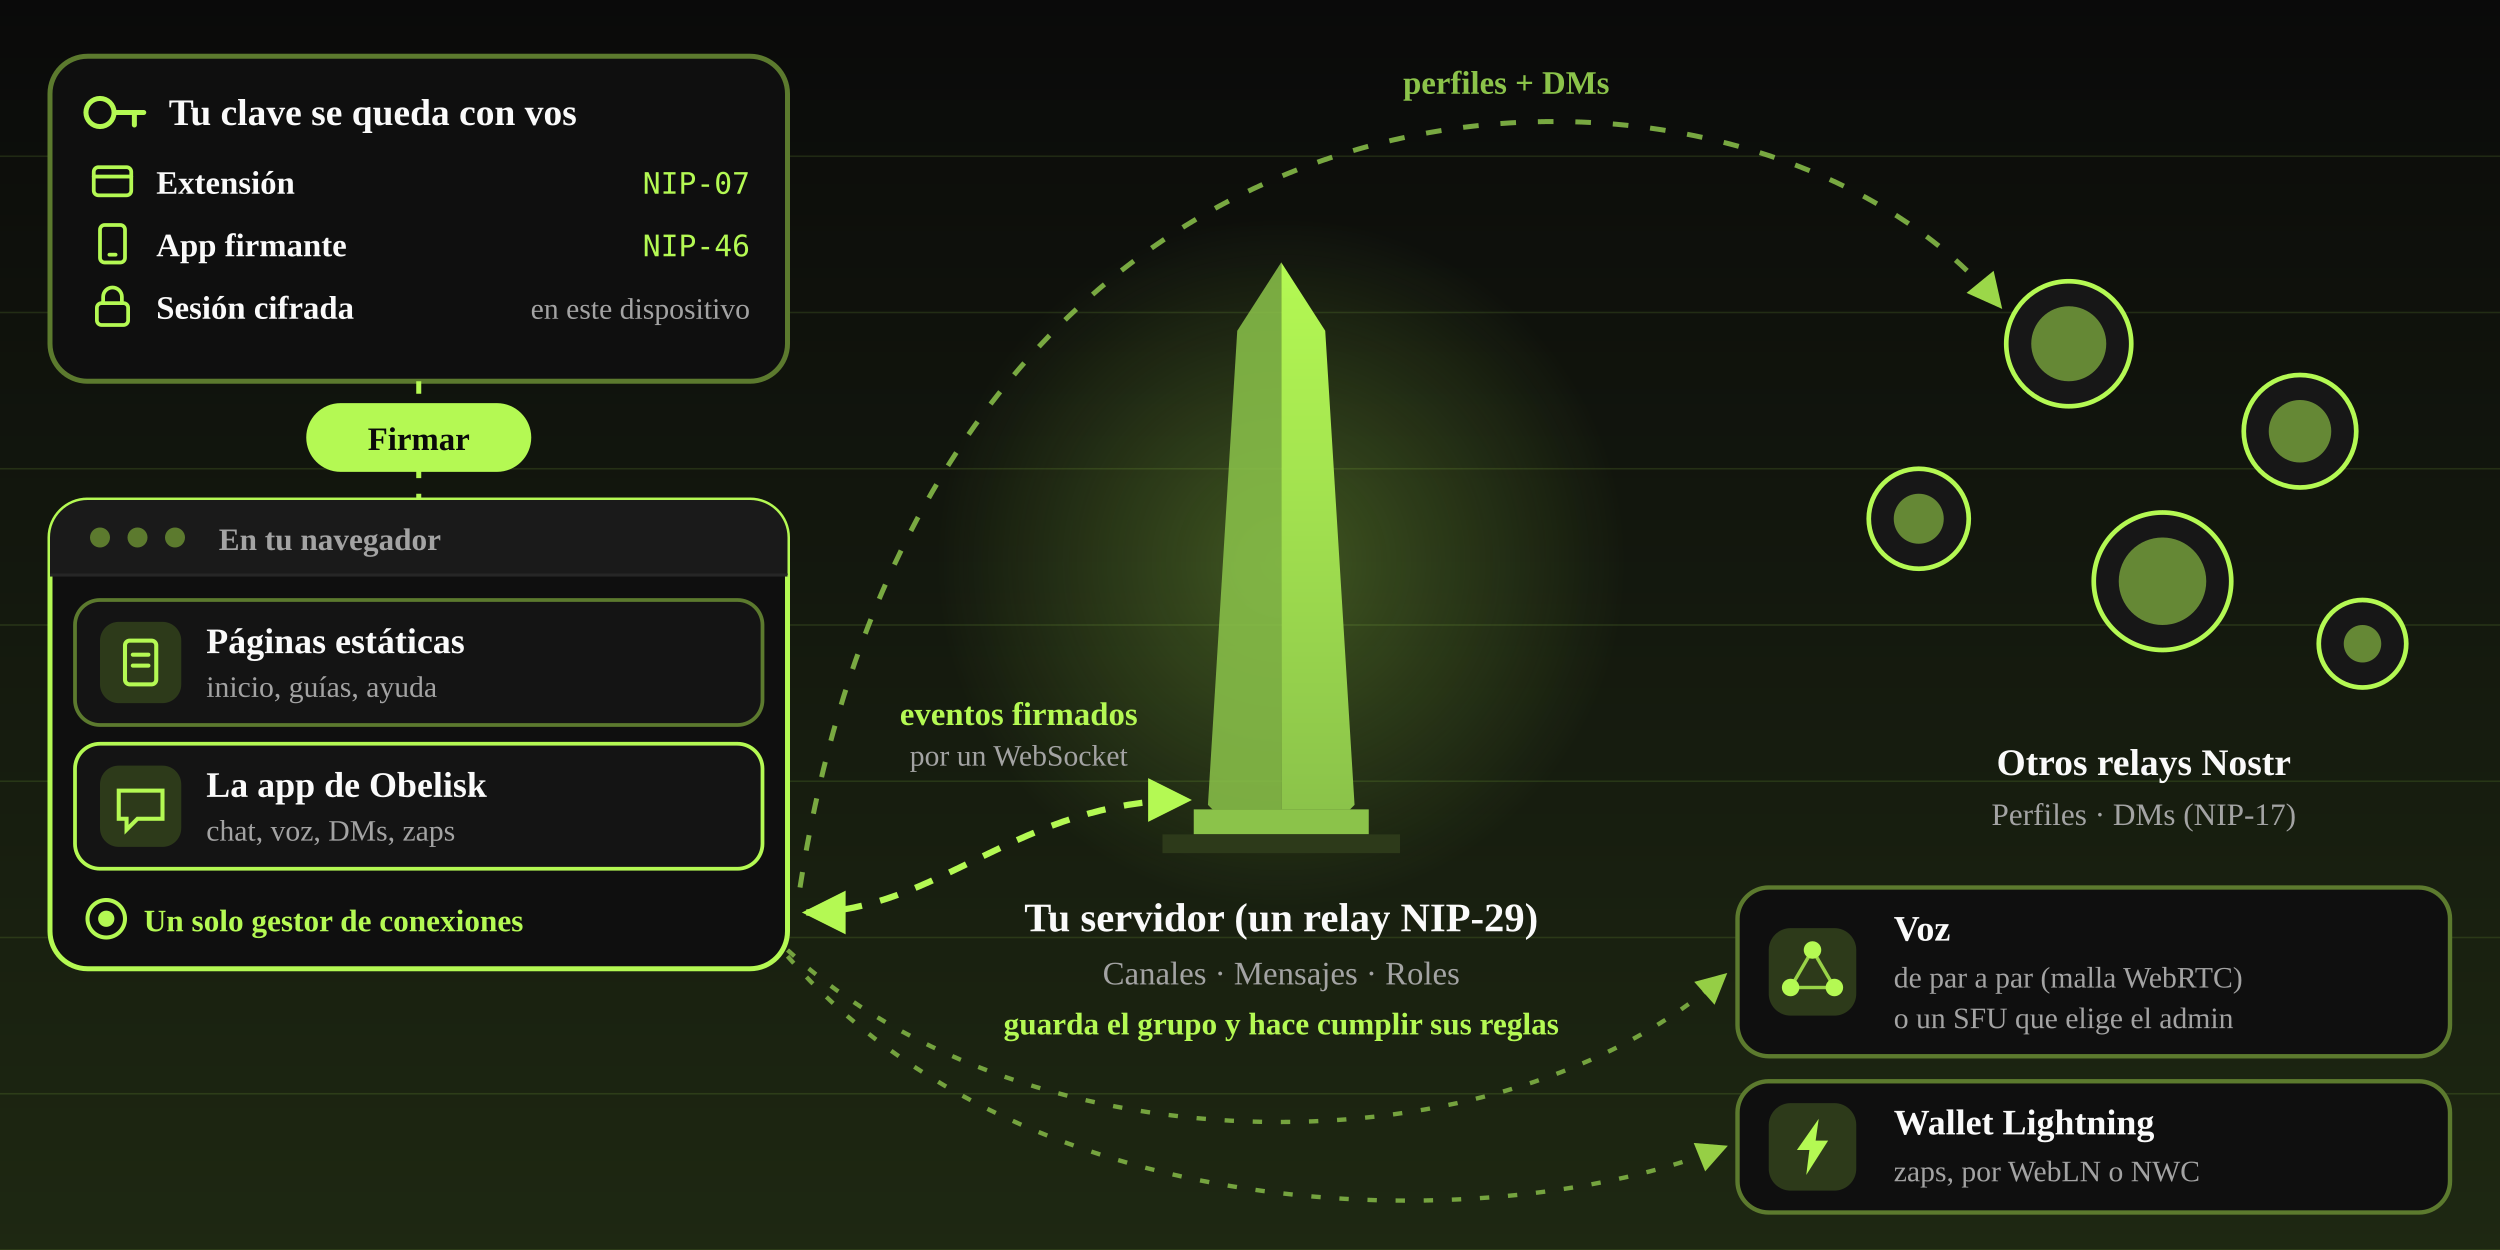
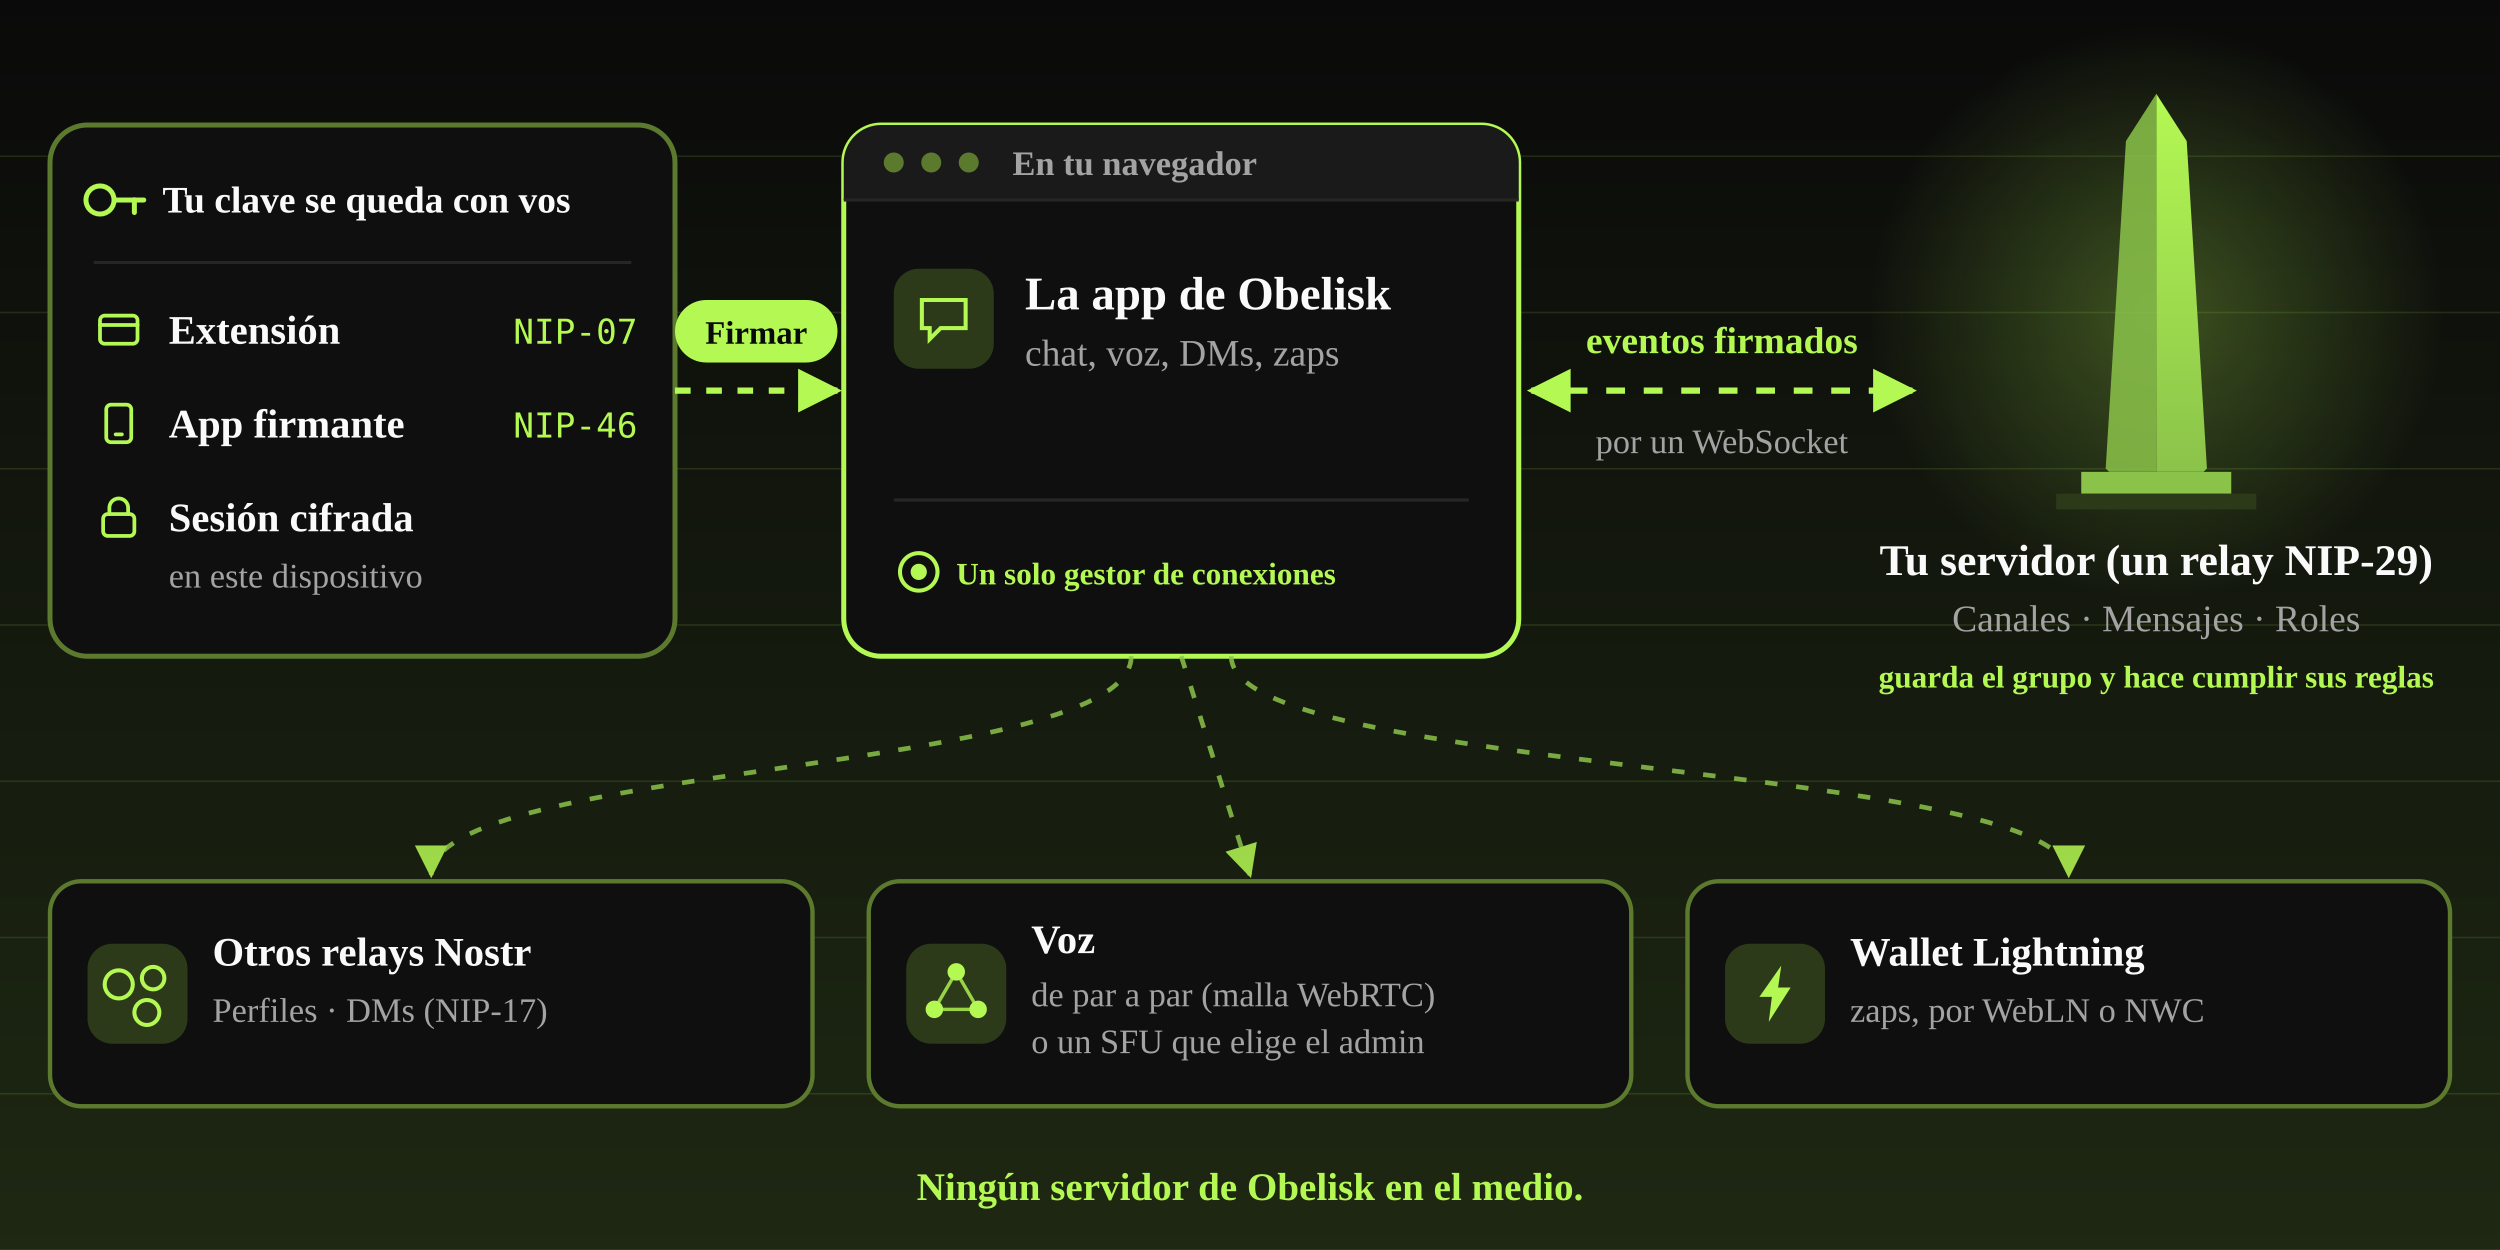
<svg xmlns="http://www.w3.org/2000/svg" viewBox="0 0 800 400" role="img" aria-labelledby="hero-how-title hero-how-desc" class="w-full h-auto">
  <defs>
    <linearGradient id="sky-how" x1="0" y1="0" x2="0" y2="1">
      <stop offset="0%" stop-color="#0a0a0a" />
      <stop offset="100%" stop-color="#1e2812" />
    </linearGradient>
    <linearGradient id="how-obelisk-body" x1="0" y1="0" x2="0" y2="1">
      <stop offset="0%" stop-color="#b4f953" />
      <stop offset="100%" stop-color="#8bc34a" />
    </linearGradient>
    <radialGradient id="how-server-glow" cx="0.5" cy="0.5" r="0.5">
      <stop offset="0%" stop-color="#b4f953" stop-opacity="0.28" />
      <stop offset="100%" stop-color="#b4f953" stop-opacity="0" />
    </radialGradient>
    <marker id="how-arrow" viewBox="0 0 10 10" refX="9" refY="5" markerWidth="7" markerHeight="7" orient="auto-start-reverse">
      <path d="M 0 0 L 10 5 L 0 10 z" fill="#b4f953" />
    </marker>
  </defs>
  <rect width="800" height="400" fill="url(#sky-how)" />
  <g opacity="0.12" stroke="#b4f953" stroke-width="0.5">
    <line x1="0" y1="50" x2="800" y2="50" />
    <line x1="0" y1="100" x2="800" y2="100" />
    <line x1="0" y1="150" x2="800" y2="150" />
    <line x1="0" y1="200" x2="800" y2="200" />
    <line x1="0" y1="250" x2="800" y2="250" />
    <line x1="0" y1="300" x2="800" y2="300" />
    <line x1="0" y1="350" x2="800" y2="350" />
    <line x1="0" y1="400" x2="800" y2="400" />
  </g>
  <g>
-     <circle cx="410" cy="180" r="110" fill="url(#how-server-glow)" style="transform-origin:410px 180px;transform-box:fill-box" />
-     <g transform="translate(309.9 77.7) scale(0.391)">
+     <rect x="16" y="40" width="200" height="170" rx="12" fill="#0f0f0f" stroke="#5c7a2e" stroke-width="1.6" />
+     <g stroke="#b4f953" stroke-width="1.6" fill="none" stroke-linecap="round">
+       <circle cx="32" cy="64" r="4.5" />
+       <line x1="37" y1="64" x2="46" y2="64" />
+       <line x1="43" y1="64" x2="43" y2="68" />
+     </g>
+     <text x="52" y="68" font-size="12" font-weight="700" fill="#fafafa">Tu clave se queda con vos</text>
+     <line x1="30" y1="84" x2="202" y2="84" stroke="#262626" stroke-width="1" />
+     <g>
+       <g stroke="#b4f953" stroke-width="1.2" fill="none" stroke-linecap="round">
+         <rect x="32" y="101" width="12" height="9" rx="1.5" />
+         <line x1="32" y1="104" x2="44" y2="104" />
+       </g>
+       <text x="54" y="110" font-size="13" font-weight="600" fill="#fafafa">Extensión</text>
+     </g>
+     <text x="204" y="110" font-size="11" fill="#b4f953" font-family="monospace" text-anchor="end">NIP-07</text>
+     <g>
+       <g stroke="#b4f953" stroke-width="1.2" fill="none" stroke-linecap="round">
+         <rect x="34" y="129.5" width="8" height="12" rx="1.5" />
+         <line x1="37" y1="139" x2="39" y2="139" />
+       </g>
+       <text x="54" y="140" font-size="13" font-weight="600" fill="#fafafa">App firmante</text>
+     </g>
+     <text x="204" y="140" font-size="11" fill="#b4f953" font-family="monospace" text-anchor="end">NIP-46</text>
+     <g>
+       <g stroke="#b4f953" stroke-width="1.2" fill="none" stroke-linecap="round">
+         <rect x="33" y="164.5" width="10" height="7" rx="1.5" />
+         <path d="M35 164.5 v-2 a3 3 0 0 1 6 0 v2" />
+       </g>
+       <text x="54" y="170" font-size="13" font-weight="600" fill="#fafafa">Sesión cifrada</text>
+     </g>
+     <text x="54" y="188" font-size="11" fill="#a3a3a3">en este dispositivo</text>
+   </g>
+   <g>
+     <rect x="270" y="40" width="216" height="170" rx="12" fill="#0f0f0f" stroke="#b4f953" stroke-width="1.6" />
+     <path d="M270 64 V52 a12 12 0 0 1 12 -12 H474 a12 12 0 0 1 12 12 V64 Z" fill="#1a1a1a" />
+     <line x1="270" y1="64" x2="486" y2="64" stroke="#262626" stroke-width="1" />
+     <circle cx="286" cy="52" r="3.2" fill="#5c7a2e" />
+     <circle cx="298" cy="52" r="3.2" fill="#5c7a2e" />
+     <circle cx="310" cy="52" r="3.2" fill="#5c7a2e" />
+     <text x="324" y="56" font-size="11" font-weight="600" fill="#a3a3a3">En tu navegador</text>
+     <rect x="286" y="86" width="32" height="32" rx="8" fill="#2d3a1a" />
+     <path d="M295 96 h14 v9 h-8 l-3.5 3.5 v-3.5 h-2.5 z" stroke="#b4f953" stroke-width="1.3" fill="none" stroke-linecap="round" />
+     <text x="328" y="99" font-size="15" font-weight="700" fill="#fafafa">La app de Obelisk</text>
+     <text x="328" y="117" font-size="12" fill="#a3a3a3">chat, voz, DMs, zaps</text>
+     <line x1="286" y1="160" x2="470" y2="160" stroke="#262626" stroke-width="1" />
+     <circle cx="294" cy="183" r="6" fill="none" stroke="#b4f953" stroke-width="1.3" />
+     <circle cx="294" cy="183" r="2.6" fill="#b4f953" style="transform-origin:294px 183px" />
+     <text x="306" y="187" font-size="10" font-weight="700" fill="#b4f953">Un solo gestor de conexiones</text>
+   </g>
+   <g>
+     <circle cx="690" cy="100" r="92" fill="url(#how-server-glow)" style="transform-origin:690px 100px;transform-box:fill-box" />
+     <g transform="translate(620.9 25.7) scale(0.27)">
      <path d="M 256,16 L 220,72 L 196,460 L 200,464 L 256,464 L 256,72 Z" fill="#8bc34a" opacity="0.85" />
      <path d="M 256,16 L 292,72 L 316,460 L 312,464 L 256,464 L 256,72 Z" fill="url(#how-obelisk-body)" />
    </g>
-     <rect x="382" y="259" width="56" height="8" fill="#8bc34a" />
-     <rect x="372" y="267" width="76" height="6" fill="#2d3a1a" />
-     <text x="410" y="298" text-anchor="middle" font-size="13" font-weight="700" fill="#fafafa">Tu servidor (un relay NIP-29)</text>
-     <text x="410" y="315" text-anchor="middle" font-size="10.5" fill="#a3a3a3">Canales · Mensajes · Roles</text>
-     <text x="410" y="331" text-anchor="middle" font-size="10" font-weight="600" fill="#b4f953">guarda el grupo y hace cumplir sus reglas</text>
-   </g>
-   <g>
-     <rect x="16" y="18" width="236" height="104" rx="12" fill="#0f0f0f" stroke="#5c7a2e" stroke-width="1.6" />
-     <g stroke="#b4f953" stroke-width="1.6" fill="none" stroke-linecap="round">
-       <circle cx="32" cy="36" r="4.5" />
-       <line x1="37" y1="36" x2="46" y2="36" />
-       <line x1="43" y1="36" x2="43" y2="40" />
-     </g>
-     <text x="54" y="40" font-size="12" font-weight="700" fill="#fafafa">Tu clave se queda con vos</text>
-     <g>
-       <g stroke="#b4f953" stroke-width="1.2" fill="none" stroke-linecap="round">
-         <rect x="30" y="53.5" width="12" height="9" rx="1.5" />
-         <line x1="30" y1="56.5" x2="42" y2="56.5" />
-       </g>
-       <text x="50" y="62" font-size="10.5" font-weight="600" fill="#fafafa">Extensión</text>
-     </g>
-     <text x="240" y="62" font-size="9.5" fill="#b4f953" font-family="monospace" text-anchor="end">NIP-07</text>
-     <g>
-       <g stroke="#b4f953" stroke-width="1.2" fill="none" stroke-linecap="round">
-         <rect x="32" y="72" width="8" height="12" rx="1.5" />
-         <line x1="35" y1="81.5" x2="37" y2="81.5" />
-       </g>
-       <text x="50" y="82" font-size="10.5" font-weight="600" fill="#fafafa">App firmante</text>
-     </g>
-     <text x="240" y="82" font-size="9.5" fill="#b4f953" font-family="monospace" text-anchor="end">NIP-46</text>
-     <g>
-       <g stroke="#b4f953" stroke-width="1.2" fill="none" stroke-linecap="round">
-         <rect x="31" y="97" width="10" height="7" rx="1.5" />
-         <path d="M33 97 v-2 a3 3 0 0 1 6 0 v2" />
-       </g>
-       <text x="50" y="102" font-size="10.5" font-weight="600" fill="#fafafa">Sesión cifrada</text>
-     </g>
-     <text x="240" y="102" text-anchor="end" font-size="9.5" fill="#a3a3a3">en este dispositivo</text>
-     <line x1="134" y1="122" x2="134" y2="160" stroke="#b4f953" stroke-width="1.6" stroke-dasharray="4 5" />
-     <rect x="98" y="129" width="72" height="22" rx="11" fill="#b4f953" />
-     <text x="134" y="144" text-anchor="middle" font-size="10.5" font-weight="700" fill="#0a0a0a">Firmar</text>
-   </g>
-   <g>
-     <rect x="16" y="160" width="236" height="150" rx="12" fill="#0f0f0f" stroke="#b4f953" stroke-width="1.6" />
-     <path d="M16 184 V172 a12 12 0 0 1 12 -12 H240 a12 12 0 0 1 12 12 V184 Z" fill="#1a1a1a" />
-     <line x1="16" y1="184" x2="252" y2="184" stroke="#262626" stroke-width="1" />
-     <circle cx="32" cy="172" r="3.2" fill="#5c7a2e" />
-     <circle cx="44" cy="172" r="3.2" fill="#5c7a2e" />
-     <circle cx="56" cy="172" r="3.2" fill="#5c7a2e" />
-     <text x="70" y="176" font-size="10" font-weight="600" fill="#a3a3a3">En tu navegador</text>
-     <g>
-       <rect x="24" y="192" width="220" height="40" rx="8" fill="#141414" stroke="#5c7a2e" stroke-width="1.2" />
-       <rect x="32" y="199" width="26" height="26" rx="6" fill="#2d3a1a" />
-       <g stroke="#b4f953" stroke-width="1.3" fill="none" stroke-linecap="round">
-         <rect x="40" y="205" width="10" height="14" rx="1.5" />
-         <line x1="42.5" y1="209.5" x2="47.5" y2="209.5" />
-         <line x1="42.5" y1="213" x2="47.5" y2="213" />
-       </g>
-       <text x="66" y="209" font-size="11.5" font-weight="700" fill="#fafafa">Páginas estáticas</text>
-       <text x="66" y="223" font-size="9.5" fill="#a3a3a3">inicio, guías, ayuda</text>
-     </g>
-     <g>
-       <rect x="24" y="238" width="220" height="40" rx="8" fill="#141414" stroke="#b4f953" stroke-width="1.2" />
-       <rect x="32" y="245" width="26" height="26" rx="6" fill="#2d3a1a" />
-       <g stroke="#b4f953" stroke-width="1.3" fill="none" stroke-linecap="round">
-         <path d="M38 253 h14 v9 h-8 l-3.5 3.5 v-3.5 h-2.5 z" />
-       </g>
-       <text x="66" y="255" font-size="11.5" font-weight="700" fill="#fafafa">La app de Obelisk</text>
-       <text x="66" y="269" font-size="9.5" fill="#a3a3a3">chat, voz, DMs, zaps</text>
-     </g>
-     <circle cx="34" cy="294" r="6" fill="none" stroke="#b4f953" stroke-width="1.3" />
-     <circle cx="34" cy="294" r="2.6" fill="#b4f953" style="transform-origin:34px 294px" />
-     <text x="46" y="298" font-size="10" font-weight="700" fill="#b4f953">Un solo gestor de conexiones</text>
+     <rect x="666" y="151" width="48" height="7" fill="#8bc34a" />
+     <rect x="658" y="158" width="64" height="5" fill="#2d3a1a" />
+     <text x="690" y="184" text-anchor="middle" font-size="14" font-weight="700" fill="#fafafa">Tu servidor (un relay NIP-29)</text>
+     <text x="690" y="202" text-anchor="middle" font-size="12" fill="#a3a3a3">Canales · Mensajes · Roles</text>
+     <text x="690" y="220" text-anchor="middle" font-size="10" font-weight="600" fill="#b4f953">guarda el grupo y hace cumplir sus reglas</text>
  </g>
  <g>
    <g>
-       <circle cx="662" cy="110" r="20" fill="#171717" stroke="#b4f953" stroke-width="1.5" />
-       <circle cx="662" cy="110" r="12" fill="#b4f953" opacity="0.5" style="transform-origin:662px 110px;animation-delay:0s" />
+       <rect x="16" y="282" width="244" height="72" rx="10" fill="#0f0f0f" stroke="#5c7a2e" stroke-width="1.4" />
+       <rect x="28" y="302" width="32" height="32" rx="8" fill="#2d3a1a" />
+       <g transform="translate(44 318)">
+         <g>
+           <circle cx="-6" cy="-3" r="4.5" fill="none" stroke="#b4f953" stroke-width="1.3" />
+           <circle cx="5" cy="-5" r="3.6" fill="none" stroke="#b4f953" stroke-width="1.3" />
+           <circle cx="3" cy="6" r="4" fill="none" stroke="#b4f953" stroke-width="1.3" />
+         </g>
+       </g>
+       <text x="68" y="309" font-size="13" font-weight="700" fill="#fafafa">Otros relays Nostr</text>
+       <text x="68" y="327" font-size="11" fill="#a3a3a3">Perfiles · DMs (NIP-17)</text>
    </g>
    <g>
-       <circle cx="736" cy="138" r="18" fill="#171717" stroke="#b4f953" stroke-width="1.5" />
-       <circle cx="736" cy="138" r="10" fill="#b4f953" opacity="0.5" style="transform-origin:736px 138px;animation-delay:0.4s" />
-     </g>
-     <g>
-       <circle cx="692" cy="186" r="22" fill="#171717" stroke="#b4f953" stroke-width="1.5" />
-       <circle cx="692" cy="186" r="14" fill="#b4f953" opacity="0.5" style="transform-origin:692px 186px;animation-delay:0.8s" />
-     </g>
-     <g>
-       <circle cx="614" cy="166" r="16" fill="#171717" stroke="#b4f953" stroke-width="1.5" />
-       <circle cx="614" cy="166" r="8" fill="#b4f953" opacity="0.5" style="transform-origin:614px 166px;animation-delay:1.2s" />
-     </g>
-     <g>
-       <circle cx="756" cy="206" r="14" fill="#171717" stroke="#b4f953" stroke-width="1.5" />
-       <circle cx="756" cy="206" r="6" fill="#b4f953" opacity="0.5" style="transform-origin:756px 206px;animation-delay:1.6s" />
-     </g>
-     <text x="686" y="248" text-anchor="middle" font-size="12" font-weight="700" fill="#fafafa">Otros relays Nostr</text>
-     <text x="686" y="264" text-anchor="middle" font-size="10" fill="#a3a3a3">Perfiles · DMs (NIP-17)</text>
-     <g>
-       <rect x="556" y="284" width="228" height="54" rx="10" fill="#0f0f0f" stroke="#5c7a2e" stroke-width="1.4" />
-       <rect x="566" y="297" width="28" height="28" rx="7" fill="#2d3a1a" />
-       <g transform="translate(580 311)">
+       <rect x="278" y="282" width="244" height="72" rx="10" fill="#0f0f0f" stroke="#5c7a2e" stroke-width="1.4" />
+       <rect x="290" y="302" width="32" height="32" rx="8" fill="#2d3a1a" />
+       <g transform="translate(306 318)">
        <g>
          <path d="M0 -7 L-7 5 L7 5 Z" fill="none" stroke="#b4f953" stroke-width="1.1" opacity="0.8" />
          <circle cx="0" cy="-7" r="2.8" fill="#b4f953" />
          <circle cx="-7" cy="5" r="2.8" fill="#b4f953" />
          <circle cx="7" cy="5" r="2.8" fill="#b4f953" />
        </g>
      </g>
-       <text x="606" y="301" font-size="11.5" font-weight="700" fill="#fafafa">Voz</text>
-       <text x="606" y="316" font-size="9.5" fill="#a3a3a3">de par a par (malla WebRTC)</text>
-       <text x="606" y="329" font-size="9.5" fill="#a3a3a3">o un SFU que elige el admin</text>
+       <text x="330" y="305" font-size="13" font-weight="700" fill="#fafafa">Voz</text>
+       <text x="330" y="322" font-size="11" fill="#a3a3a3">de par a par (malla WebRTC)</text>
+       <text x="330" y="337" font-size="11" fill="#a3a3a3">o un SFU que elige el admin</text>
    </g>
    <g>
-       <rect x="556" y="346" width="228" height="42" rx="10" fill="#0f0f0f" stroke="#5c7a2e" stroke-width="1.4" />
-       <rect x="566" y="353" width="28" height="28" rx="7" fill="#2d3a1a" />
-       <g transform="translate(580 367)">
+       <rect x="540" y="282" width="244" height="72" rx="10" fill="#0f0f0f" stroke="#5c7a2e" stroke-width="1.4" />
+       <rect x="552" y="302" width="32" height="32" rx="8" fill="#2d3a1a" />
+       <g transform="translate(568 318)">
        <polygon points="2,-9 -5,1 -1,1 -2,9 5,-2 1,-2" fill="#b4f953" />
      </g>
-       <text x="606" y="363" font-size="11.5" font-weight="700" fill="#fafafa">Wallet Lightning</text>
-       <text x="606" y="378" font-size="9.5" fill="#a3a3a3">zaps, por WebLN o NWC</text>
+       <text x="592" y="309" font-size="13" font-weight="700" fill="#fafafa">Wallet Lightning</text>
+       <text x="592" y="327" font-size="11" fill="#a3a3a3">zaps, por WebLN o NWC</text>
    </g>
  </g>
-   <path d="M258 292 C 300 292, 326 256, 380 256" stroke="#b4f953" stroke-width="2" fill="none" stroke-dasharray="6 6" marker-start="url(#how-arrow)" marker-end="url(#how-arrow)" />
-   <text x="326" y="232" text-anchor="middle" font-size="10.5" font-weight="700" fill="#b4f953">eventos firmados</text>
-   <text x="326" y="245" text-anchor="middle" font-size="9.5" fill="#a3a3a3">por un WebSocket</text>
-   <path d="M256 284 C 300 0, 560 0, 640 98" stroke="#8bc34a" stroke-width="1.6" fill="none" stroke-dasharray="5 7" opacity="0.85" style="animation-duration:3s" marker-end="url(#how-arrow)" />
-   <text x="482" y="30" text-anchor="middle" font-size="10.5" font-weight="700" fill="#8bc34a">perfiles + DMs</text>
-   <g stroke="#8bc34a" stroke-width="1.4" fill="none" stroke-dasharray="3 6" opacity="0.8">
-     <path d="M252 304 C 330 376, 480 376, 552 312" marker-end="url(#how-arrow)" />
-     <path d="M252 306 C 330 396, 480 396, 552 367" marker-end="url(#how-arrow)" />
+   <line x1="216" y1="125" x2="268" y2="125" stroke="#b4f953" stroke-width="2" stroke-dasharray="5 5" marker-end="url(#how-arrow)" />
+   <rect x="216" y="96" width="52" height="20" rx="10" fill="#b4f953" />
+   <text x="242" y="110" text-anchor="middle" font-size="10.5" font-weight="700" fill="#0a0a0a">Firmar</text>
+   <line x1="490" y1="125" x2="612" y2="125" stroke="#b4f953" stroke-width="2" stroke-dasharray="6 6" marker-start="url(#how-arrow)" marker-end="url(#how-arrow)" />
+   <text x="551" y="113" text-anchor="middle" font-size="12" font-weight="700" fill="#b4f953">eventos firmados</text>
+   <text x="551" y="145" text-anchor="middle" font-size="11" fill="#a3a3a3">por un WebSocket</text>
+   <g stroke="#8bc34a" stroke-width="1.5" fill="none" stroke-dasharray="4 6" opacity="0.85">
+     <path d="M362 210 C 362 248, 138 244, 138 280" marker-end="url(#how-arrow)" />
+     <path d="M378 210 L 400 280" marker-end="url(#how-arrow)" />
+     <path d="M394 210 C 394 248, 662 244, 662 280" marker-end="url(#how-arrow)" />
  </g>
+   <text x="400" y="384" text-anchor="middle" font-size="12.5" font-weight="700" fill="#b4f953">Ningún servidor de Obelisk en el medio.</text>
</svg>
